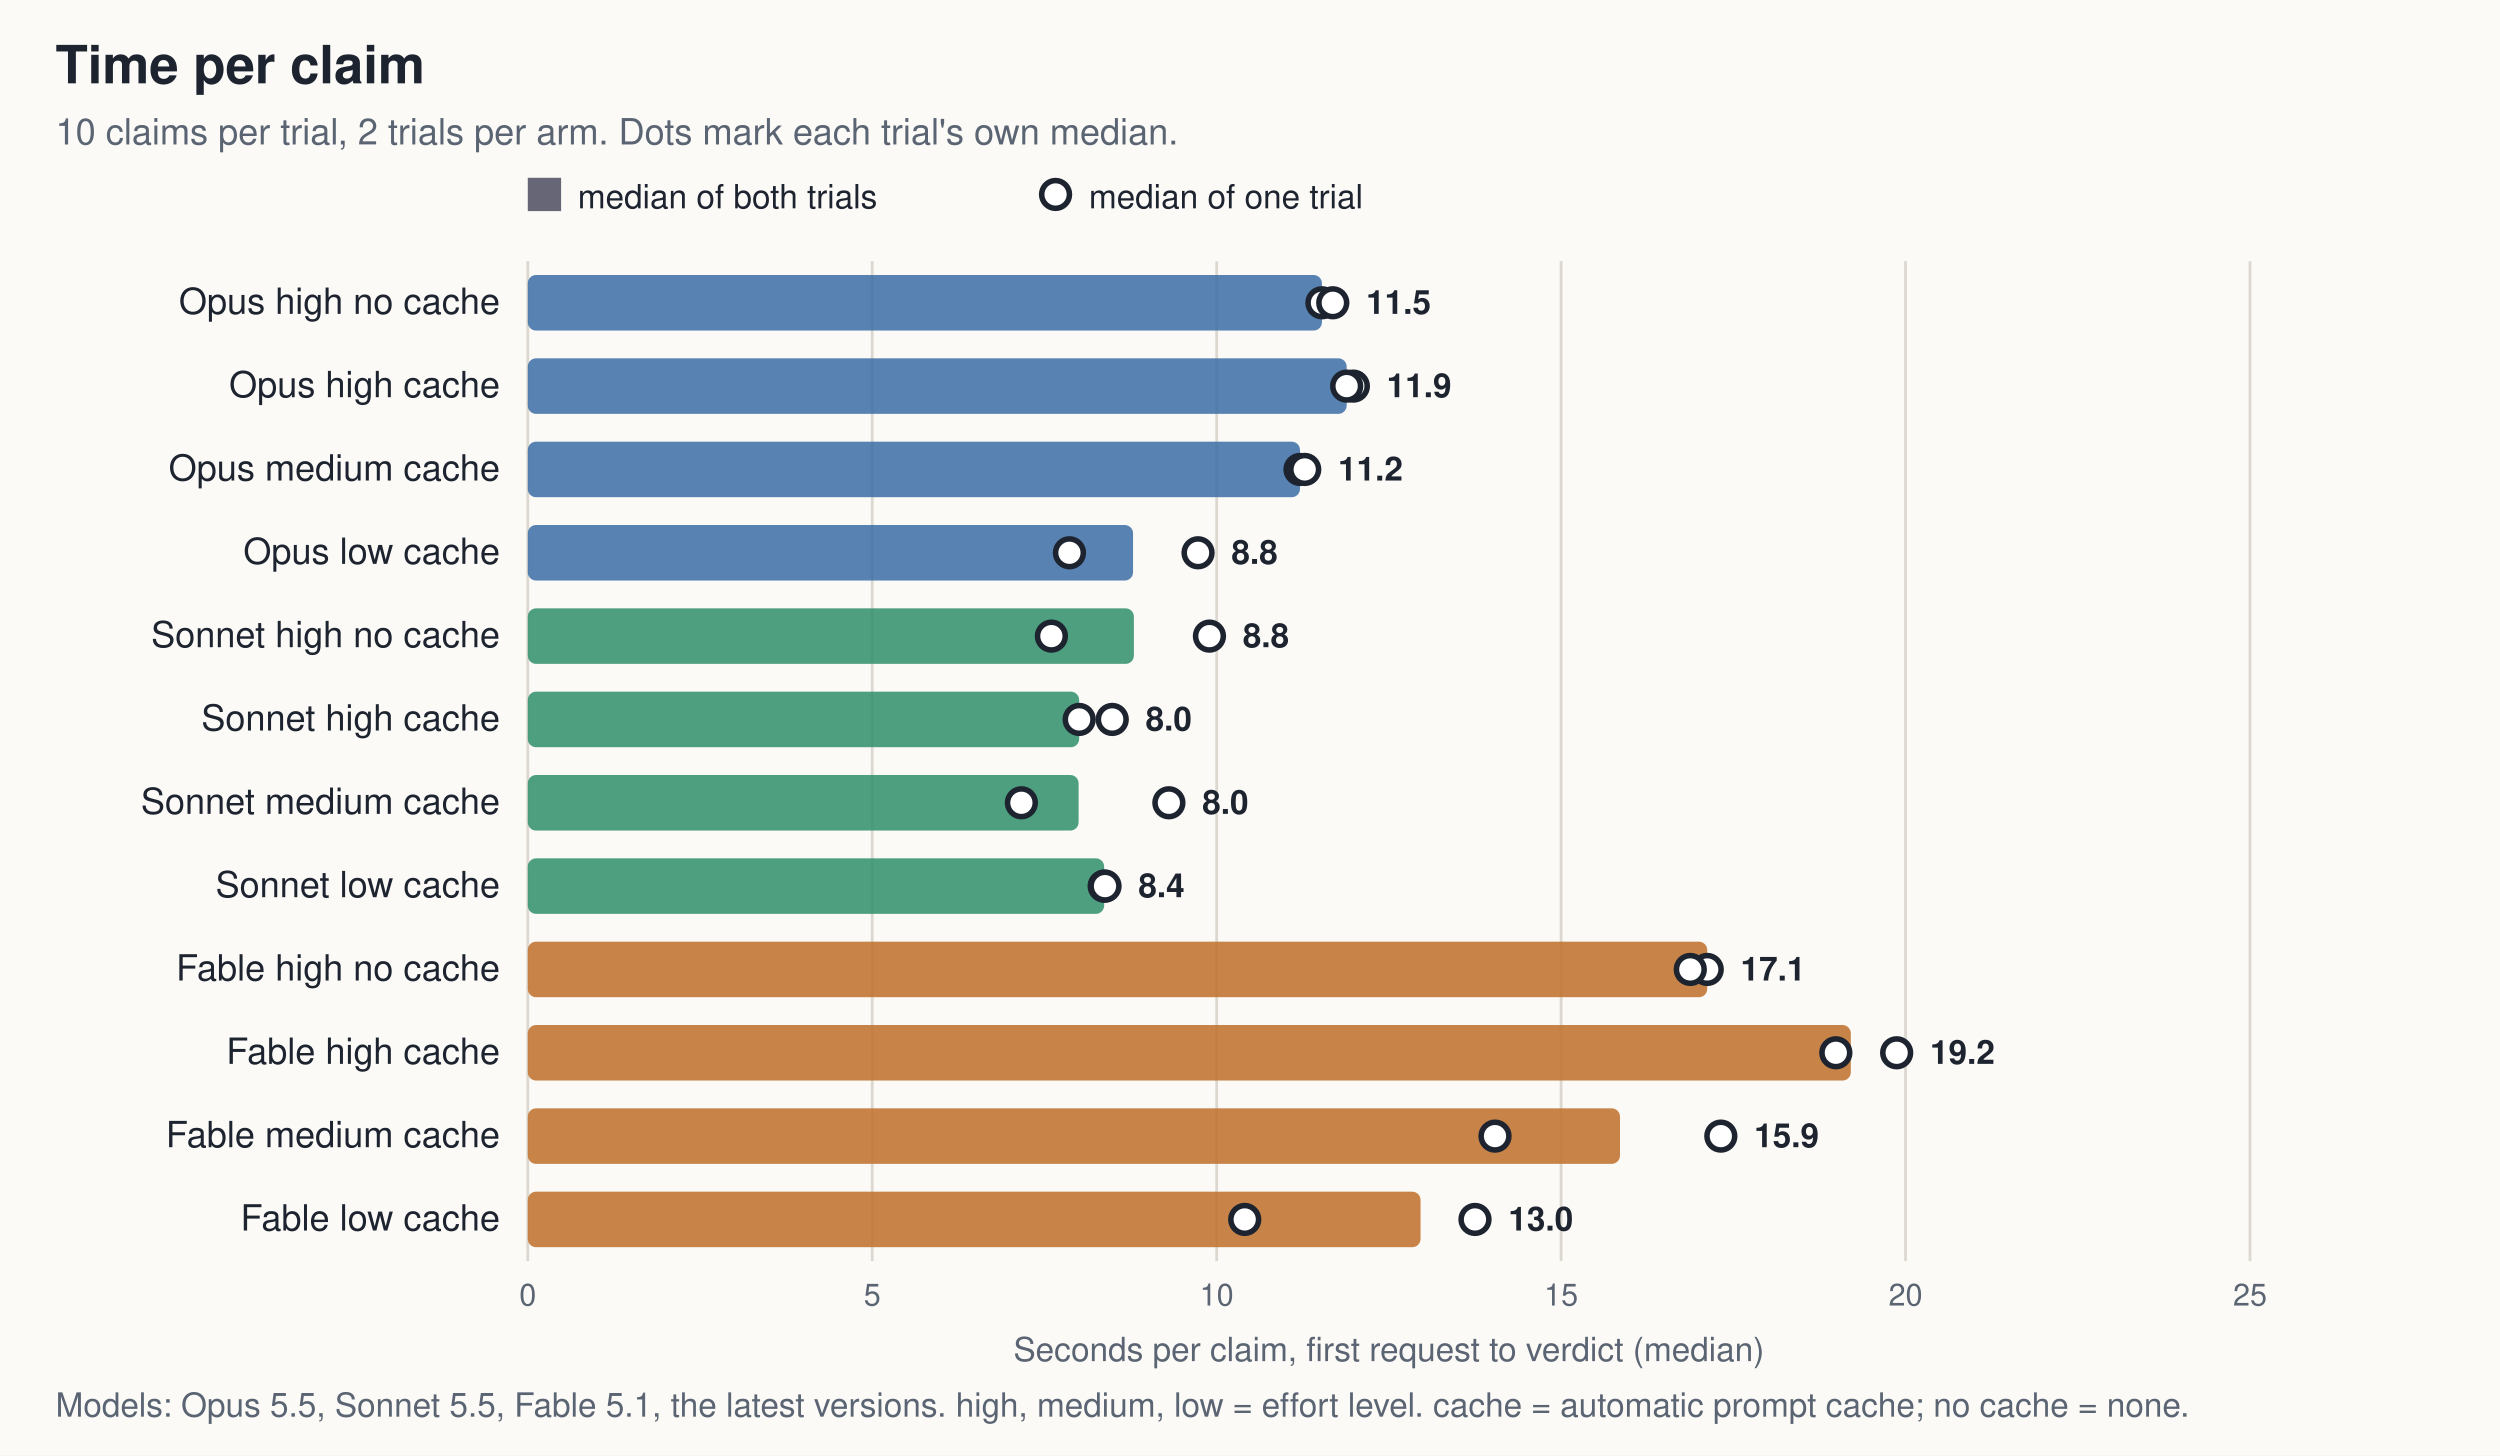
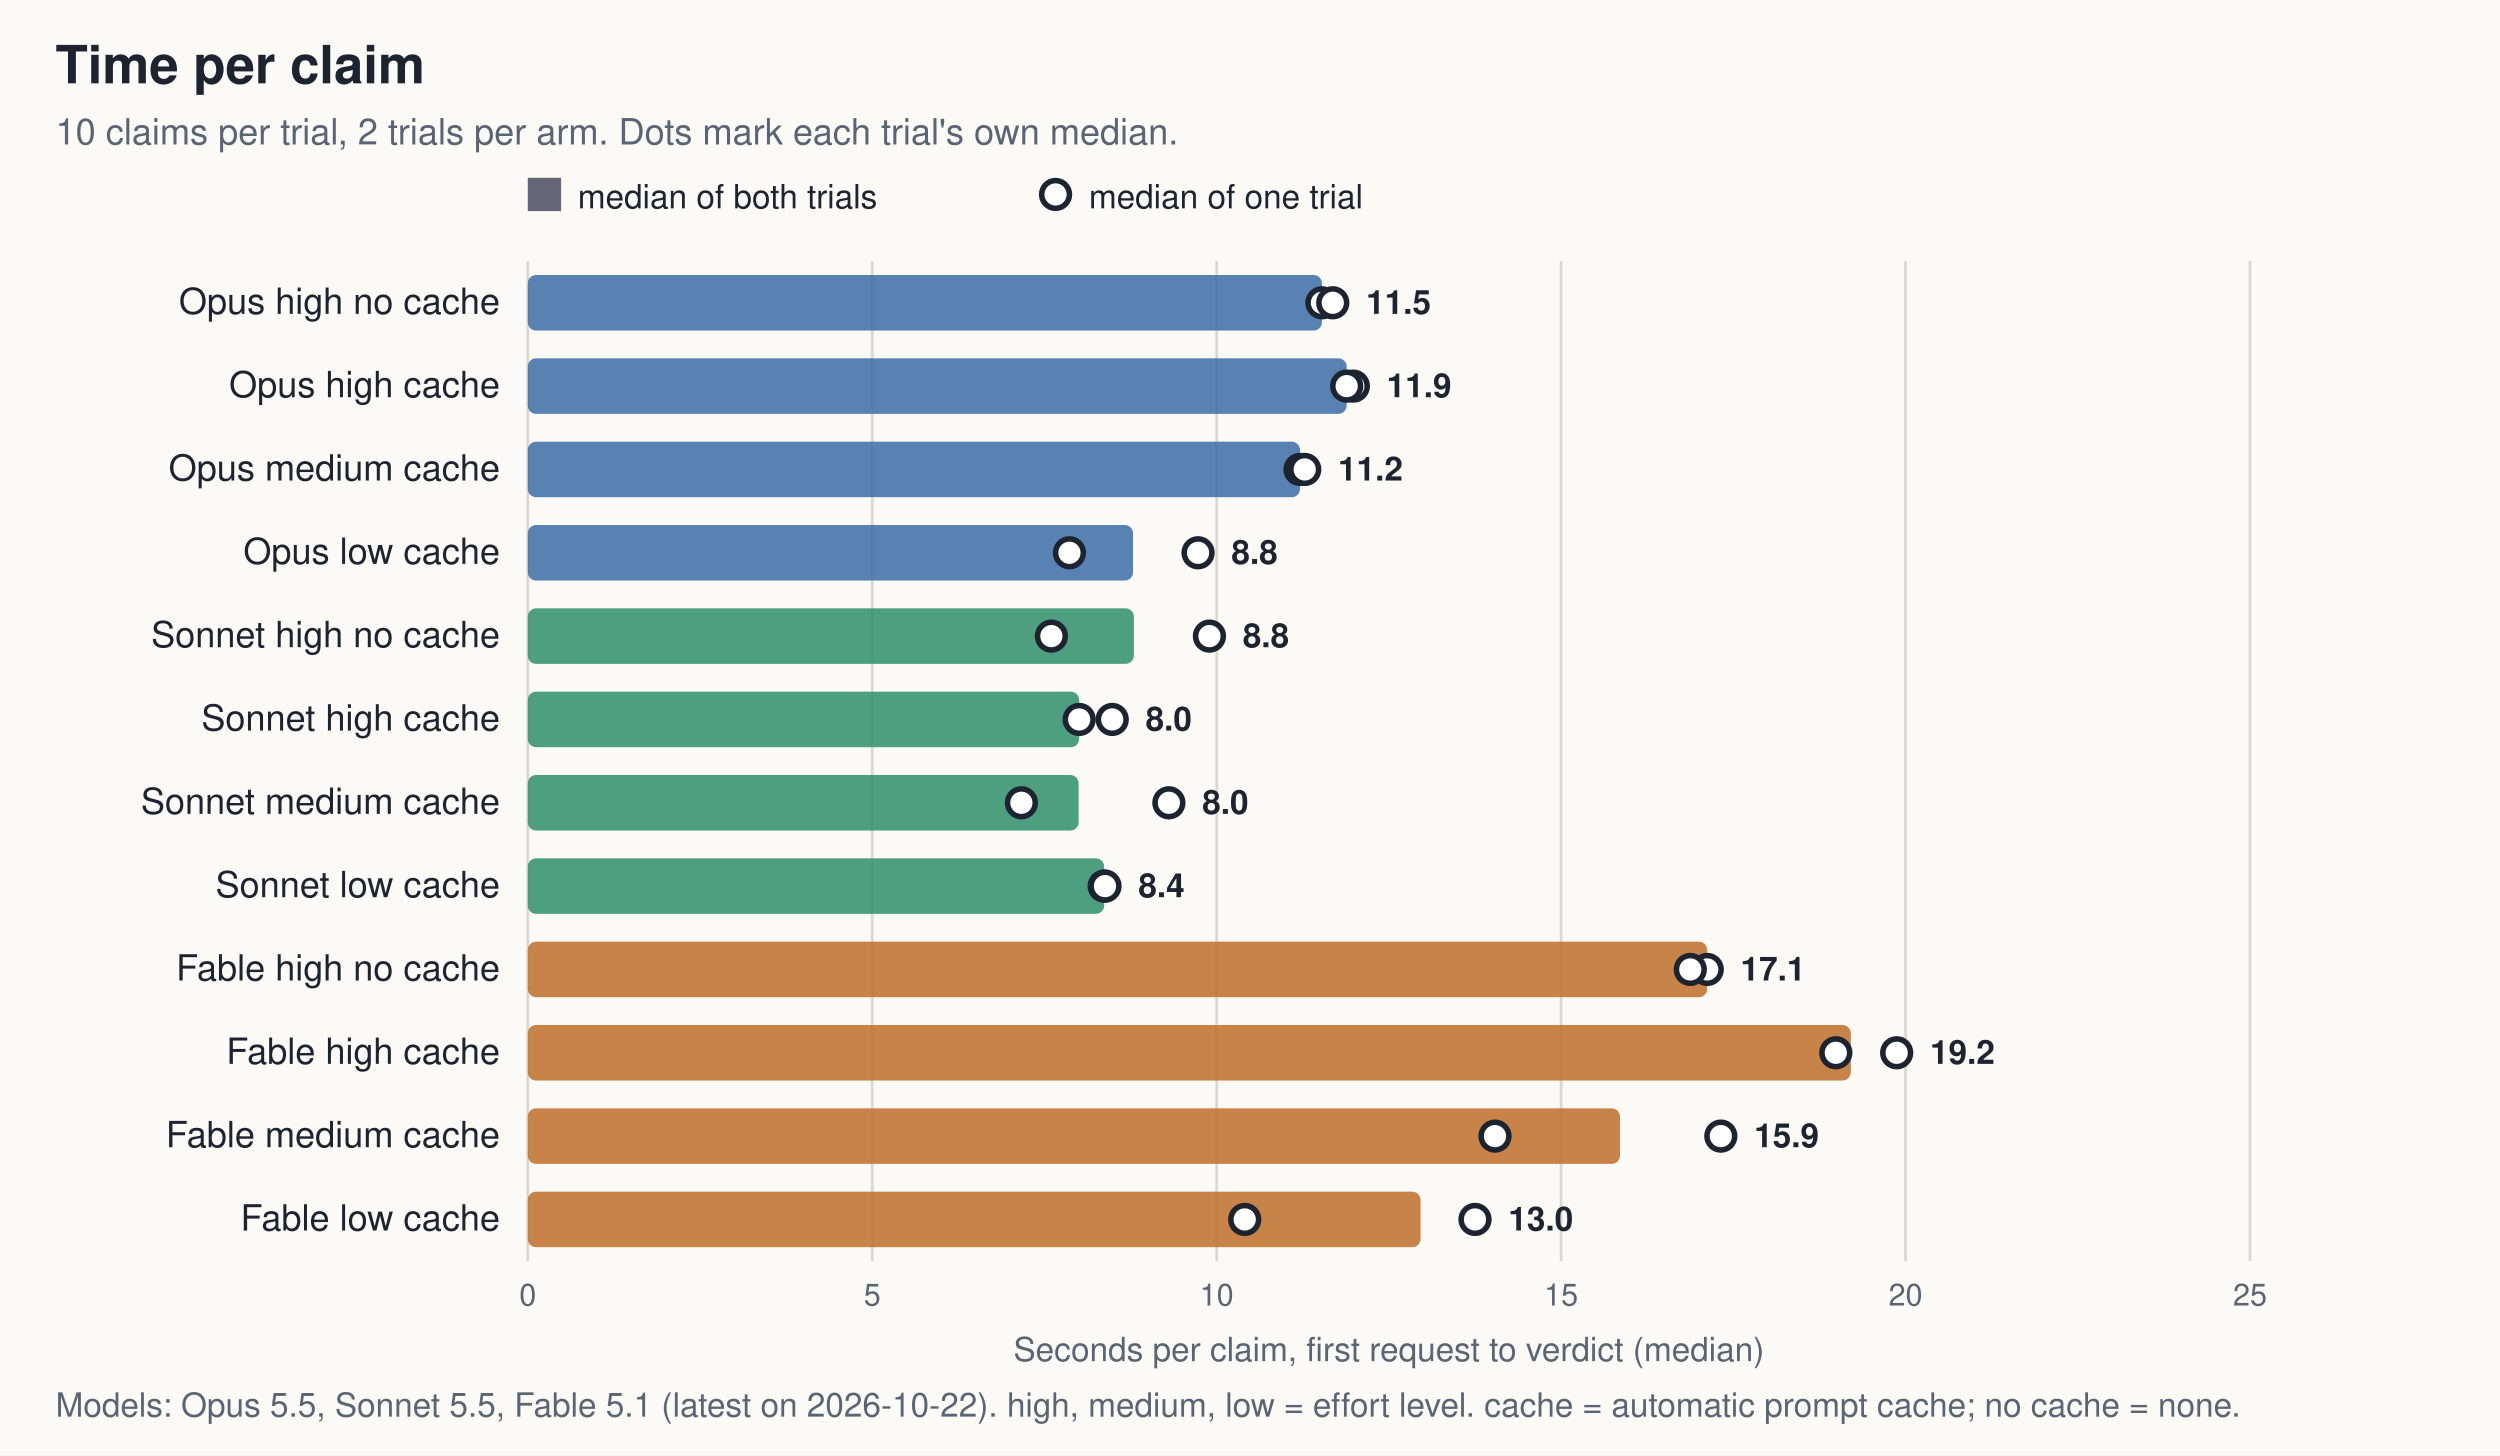
<svg xmlns="http://www.w3.org/2000/svg" viewBox="0 0 900 524" width="900" height="524" role="img" aria-label="Time per claim">
  <rect width="900" height="524" fill="#fbfaf7" />
  <g font-family="system-ui, -apple-system, Helvetica, Arial, sans-serif" fill="#1d2430">
    <text x="20" y="30" font-size="19" font-weight="700">Time per claim</text>
    <text x="20" y="52" font-size="13" fill="#5a6472">10 claims per trial, 2 trials per arm. Dots mark each trial's own median.</text>
    <rect x="190" y="64" width="12" height="12" fill="#667" />
    <text x="208" y="75" font-size="12">median of both trials</text>
    <circle cx="380" cy="70" r="5" fill="#fff" stroke="#1d2430" stroke-width="2" />
    <text x="392" y="75" font-size="12">median of one trial</text>
    <line x1="190.0" y1="94" x2="190.0" y2="454" stroke="#dcd8cf" stroke-width="1" />
    <text x="190.0" y="470" font-size="11" text-anchor="middle" fill="#5a6472">0</text>
    <line x1="314.0" y1="94" x2="314.0" y2="454" stroke="#dcd8cf" stroke-width="1" />
    <text x="314.0" y="470" font-size="11" text-anchor="middle" fill="#5a6472">5</text>
    <line x1="438.0" y1="94" x2="438.0" y2="454" stroke="#dcd8cf" stroke-width="1" />
    <text x="438.0" y="470" font-size="11" text-anchor="middle" fill="#5a6472">10</text>
    <line x1="562.0" y1="94" x2="562.0" y2="454" stroke="#dcd8cf" stroke-width="1" />
    <text x="562.0" y="470" font-size="11" text-anchor="middle" fill="#5a6472">15</text>
    <line x1="686.0" y1="94" x2="686.0" y2="454" stroke="#dcd8cf" stroke-width="1" />
    <text x="686.0" y="470" font-size="11" text-anchor="middle" fill="#5a6472">20</text>
    <line x1="810.0" y1="94" x2="810.0" y2="454" stroke="#dcd8cf" stroke-width="1" />
    <text x="810.0" y="470" font-size="11" text-anchor="middle" fill="#5a6472">25</text>
    <text x="500.0" y="490" font-size="12" text-anchor="middle" fill="#5a6472">Seconds per claim, first request to verdict (median)</text>
    <text x="180" y="113" font-size="13" text-anchor="end">Opus high no cache</text>
    <rect x="190" y="99" width="285.9" height="20" rx="3" fill="#3b6ea5" fill-opacity="0.85" />
    <circle cx="475.9" cy="109" r="5" fill="#fff" stroke="#1d2430" stroke-width="2" />
    <circle cx="479.8" cy="109" r="5" fill="#fff" stroke="#1d2430" stroke-width="2" />
    <text x="491.8" y="113" font-size="12" font-weight="600">11.5</text>
    <text x="180" y="143" font-size="13" text-anchor="end">Opus high cache</text>
    <rect x="190" y="129" width="294.8" height="20" rx="3" fill="#3b6ea5" fill-opacity="0.85" />
    <circle cx="487.2" cy="139" r="5" fill="#fff" stroke="#1d2430" stroke-width="2" />
    <circle cx="484.8" cy="139" r="5" fill="#fff" stroke="#1d2430" stroke-width="2" />
    <text x="499.2" y="143" font-size="12" font-weight="600">11.9</text>
    <text x="180" y="173" font-size="13" text-anchor="end">Opus medium cache</text>
    <rect x="190" y="159" width="278.0" height="20" rx="3" fill="#3b6ea5" fill-opacity="0.85" />
    <circle cx="468.0" cy="169" r="5" fill="#fff" stroke="#1d2430" stroke-width="2" />
    <circle cx="469.7" cy="169" r="5" fill="#fff" stroke="#1d2430" stroke-width="2" />
    <text x="481.7" y="173" font-size="12" font-weight="600">11.2</text>
    <text x="180" y="203" font-size="13" text-anchor="end">Opus low cache</text>
    <rect x="190" y="189" width="217.9" height="20" rx="3" fill="#3b6ea5" fill-opacity="0.85" />
    <circle cx="385.0" cy="199" r="5" fill="#fff" stroke="#1d2430" stroke-width="2" />
    <circle cx="431.3" cy="199" r="5" fill="#fff" stroke="#1d2430" stroke-width="2" />
    <text x="443.3" y="203" font-size="12" font-weight="600">8.8</text>
    <text x="180" y="233" font-size="13" text-anchor="end">Sonnet high no cache</text>
    <rect x="190" y="219" width="218.2" height="20" rx="3" fill="#2f8f6b" fill-opacity="0.85" />
    <circle cx="378.5" cy="229" r="5" fill="#fff" stroke="#1d2430" stroke-width="2" />
    <circle cx="435.4" cy="229" r="5" fill="#fff" stroke="#1d2430" stroke-width="2" />
    <text x="447.4" y="233" font-size="12" font-weight="600">8.8</text>
    <text x="180" y="263" font-size="13" text-anchor="end">Sonnet high cache</text>
    <rect x="190" y="249" width="198.5" height="20" rx="3" fill="#2f8f6b" fill-opacity="0.85" />
    <circle cx="400.4" cy="259" r="5" fill="#fff" stroke="#1d2430" stroke-width="2" />
    <circle cx="388.5" cy="259" r="5" fill="#fff" stroke="#1d2430" stroke-width="2" />
    <text x="412.4" y="263" font-size="12" font-weight="600">8.0</text>
    <text x="180" y="293" font-size="13" text-anchor="end">Sonnet medium cache</text>
    <rect x="190" y="279" width="198.3" height="20" rx="3" fill="#2f8f6b" fill-opacity="0.85" />
    <circle cx="420.8" cy="289" r="5" fill="#fff" stroke="#1d2430" stroke-width="2" />
    <circle cx="367.7" cy="289" r="5" fill="#fff" stroke="#1d2430" stroke-width="2" />
    <text x="432.8" y="293" font-size="12" font-weight="600">8.0</text>
    <text x="180" y="323" font-size="13" text-anchor="end">Sonnet low cache</text>
    <rect x="190" y="309" width="207.5" height="20" rx="3" fill="#2f8f6b" fill-opacity="0.85" />
    <circle cx="397.5" cy="319" r="5" fill="#fff" stroke="#1d2430" stroke-width="2" />
    <circle cx="397.8" cy="319" r="5" fill="#fff" stroke="#1d2430" stroke-width="2" />
    <text x="409.8" y="323" font-size="12" font-weight="600">8.4</text>
    <text x="180" y="353" font-size="13" text-anchor="end">Fable high no cache</text>
    <rect x="190" y="339" width="424.6" height="20" rx="3" fill="#c0702a" fill-opacity="0.85" />
    <circle cx="614.6" cy="349" r="5" fill="#fff" stroke="#1d2430" stroke-width="2" />
    <circle cx="608.5" cy="349" r="5" fill="#fff" stroke="#1d2430" stroke-width="2" />
    <text x="626.6" y="353" font-size="12" font-weight="600">17.1</text>
    <text x="180" y="383" font-size="13" text-anchor="end">Fable high cache</text>
    <rect x="190" y="369" width="476.3" height="20" rx="3" fill="#c0702a" fill-opacity="0.85" />
    <circle cx="660.9" cy="379" r="5" fill="#fff" stroke="#1d2430" stroke-width="2" />
    <circle cx="682.8" cy="379" r="5" fill="#fff" stroke="#1d2430" stroke-width="2" />
    <text x="694.8" y="383" font-size="12" font-weight="600">19.2</text>
    <text x="180" y="413" font-size="13" text-anchor="end">Fable medium cache</text>
    <rect x="190" y="399" width="393.2" height="20" rx="3" fill="#c0702a" fill-opacity="0.85" />
    <circle cx="538.2" cy="409" r="5" fill="#fff" stroke="#1d2430" stroke-width="2" />
    <circle cx="619.5" cy="409" r="5" fill="#fff" stroke="#1d2430" stroke-width="2" />
    <text x="631.5" y="413" font-size="12" font-weight="600">15.9</text>
    <text x="180" y="443" font-size="13" text-anchor="end">Fable low cache</text>
    <rect x="190" y="429" width="321.4" height="20" rx="3" fill="#c0702a" fill-opacity="0.85" />
    <circle cx="531.0" cy="439" r="5" fill="#fff" stroke="#1d2430" stroke-width="2" />
    <circle cx="448.1" cy="439" r="5" fill="#fff" stroke="#1d2430" stroke-width="2" />
    <text x="543.0" y="443" font-size="12" font-weight="600">13.0</text>
-     <text x="20" y="510" font-size="12" fill="#5a6472">Models: Opus 5.5, Sonnet 5.5, Fable 5.1, the latest versions. high, medium, low = effort level. cache = automatic prompt cache; no cache = none.</text>
+     <text x="20" y="510" font-size="12" fill="#5a6472">Models: Opus 5.5, Sonnet 5.5, Fable 5.1 (latest on 2026-10-22). high, medium, low = effort level. cache = automatic prompt cache; no cache = none.</text>
  </g>
</svg>
